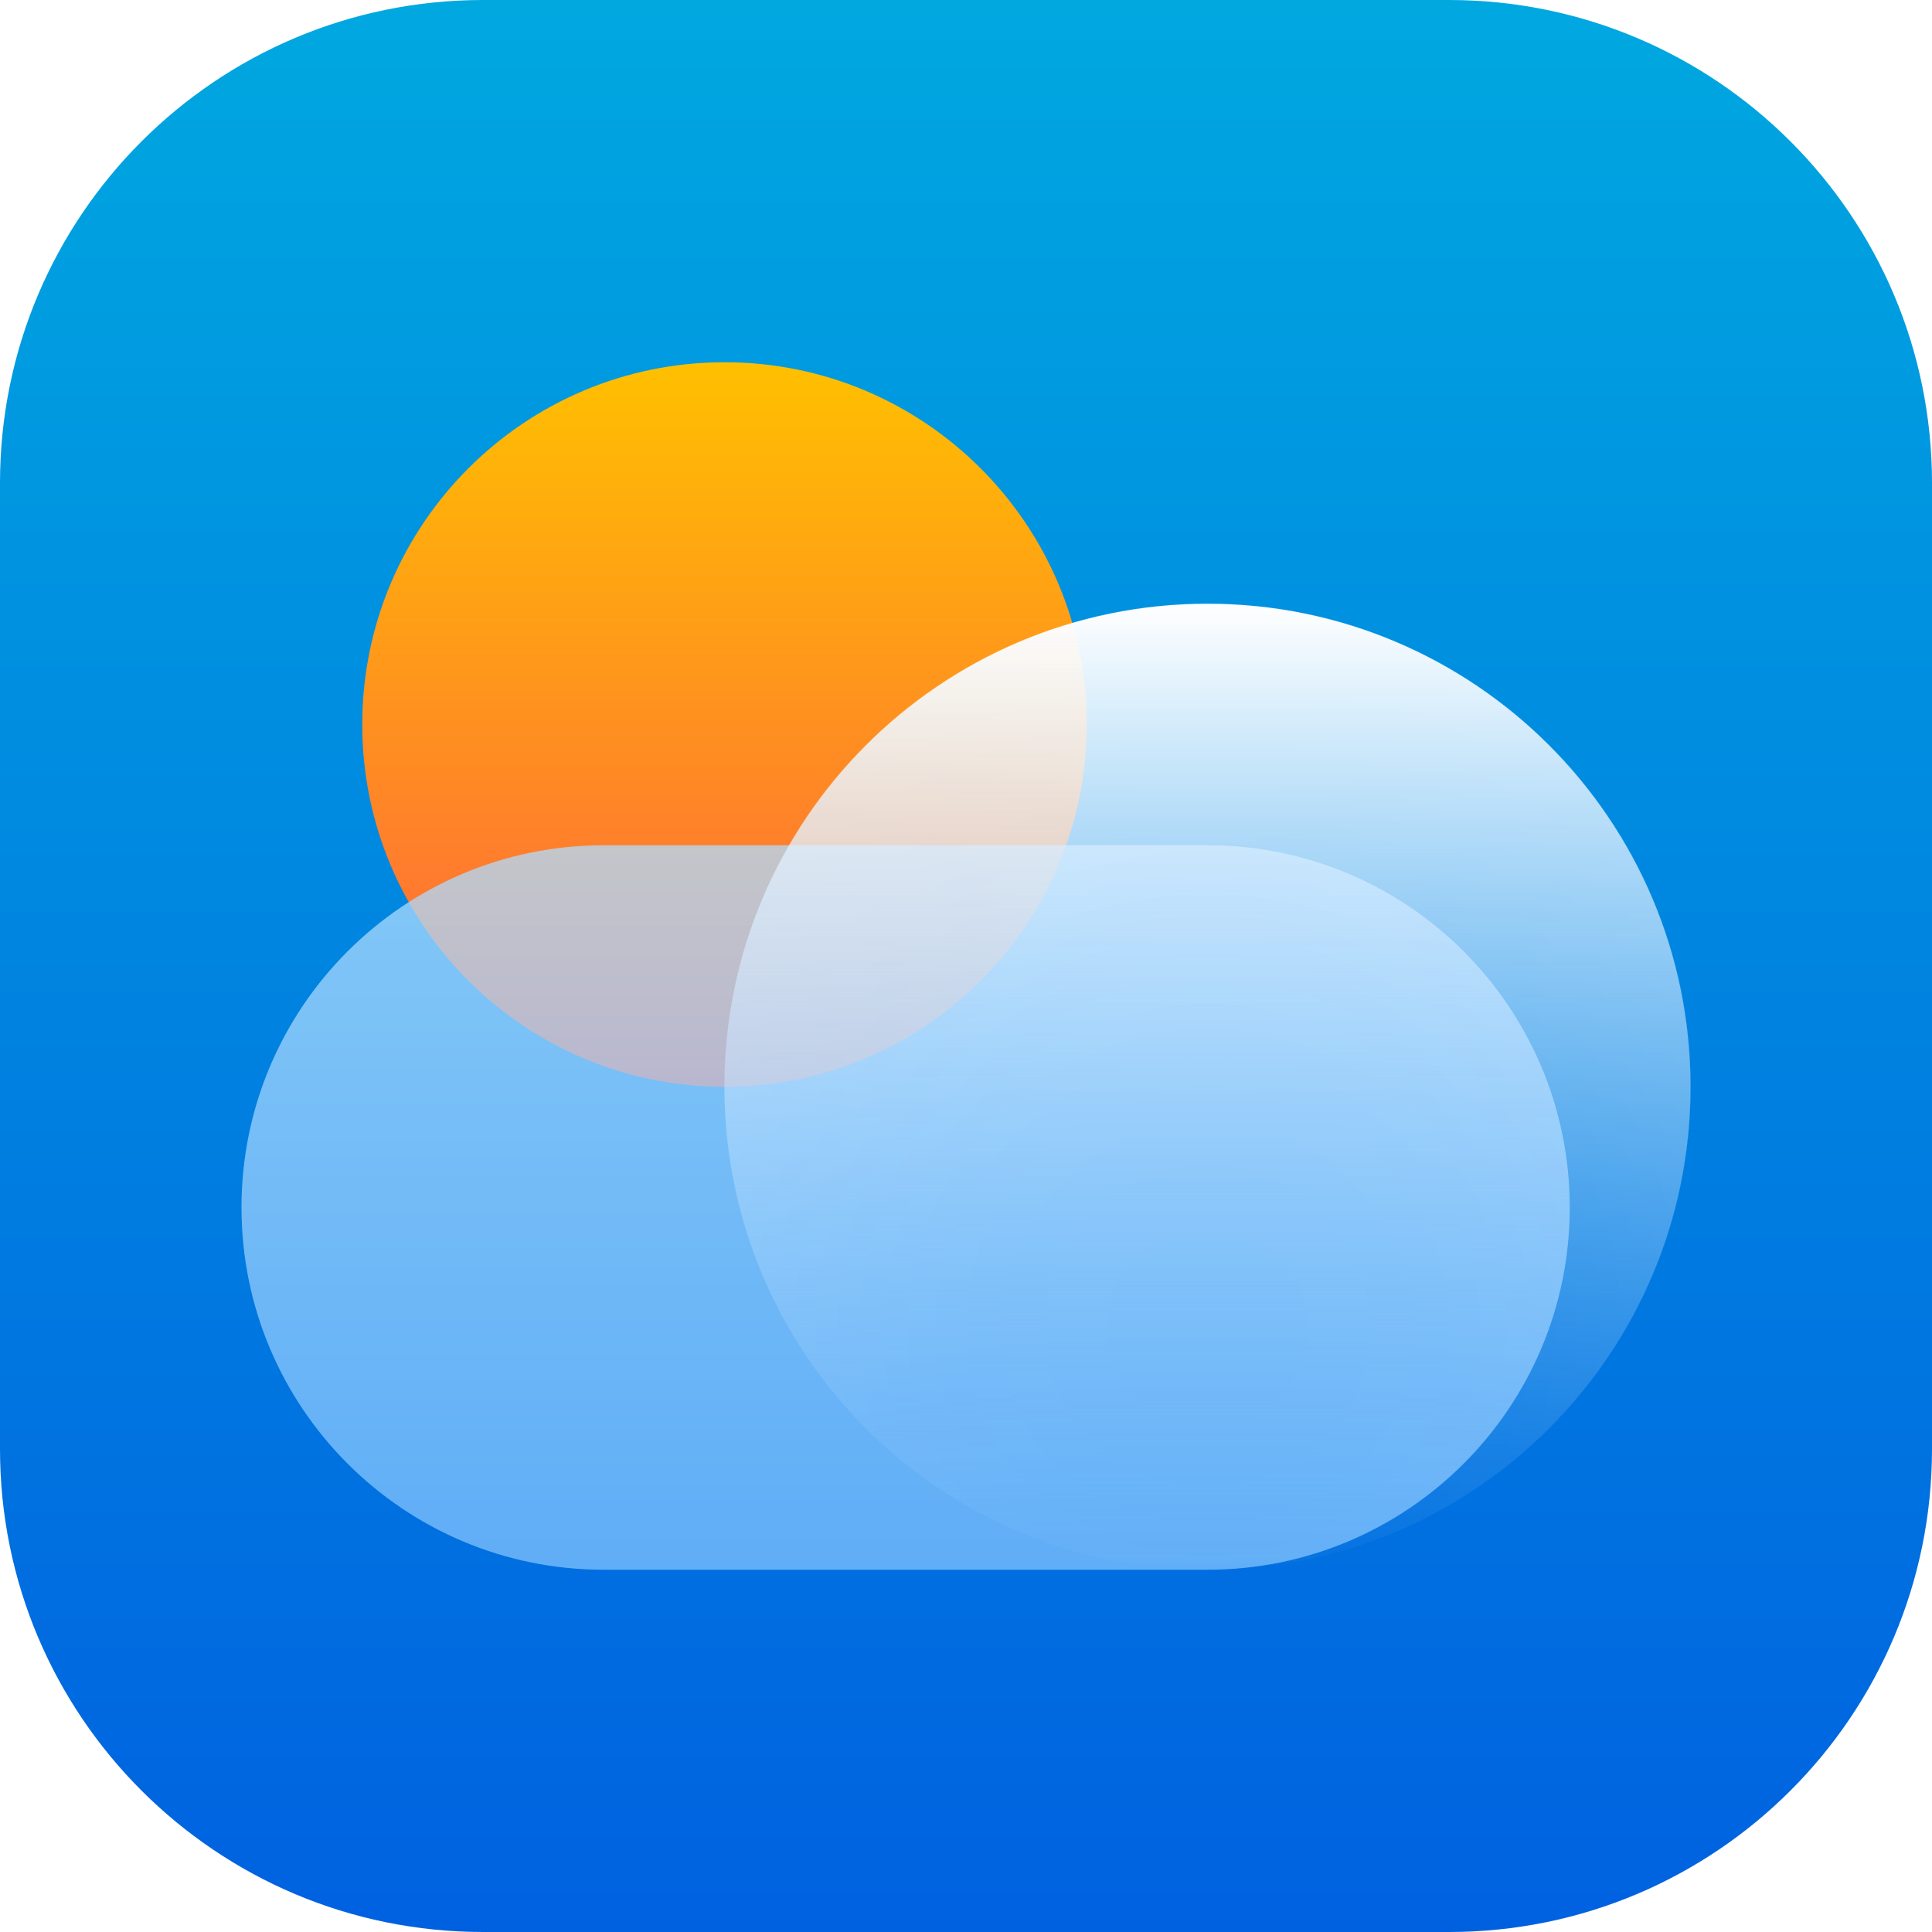
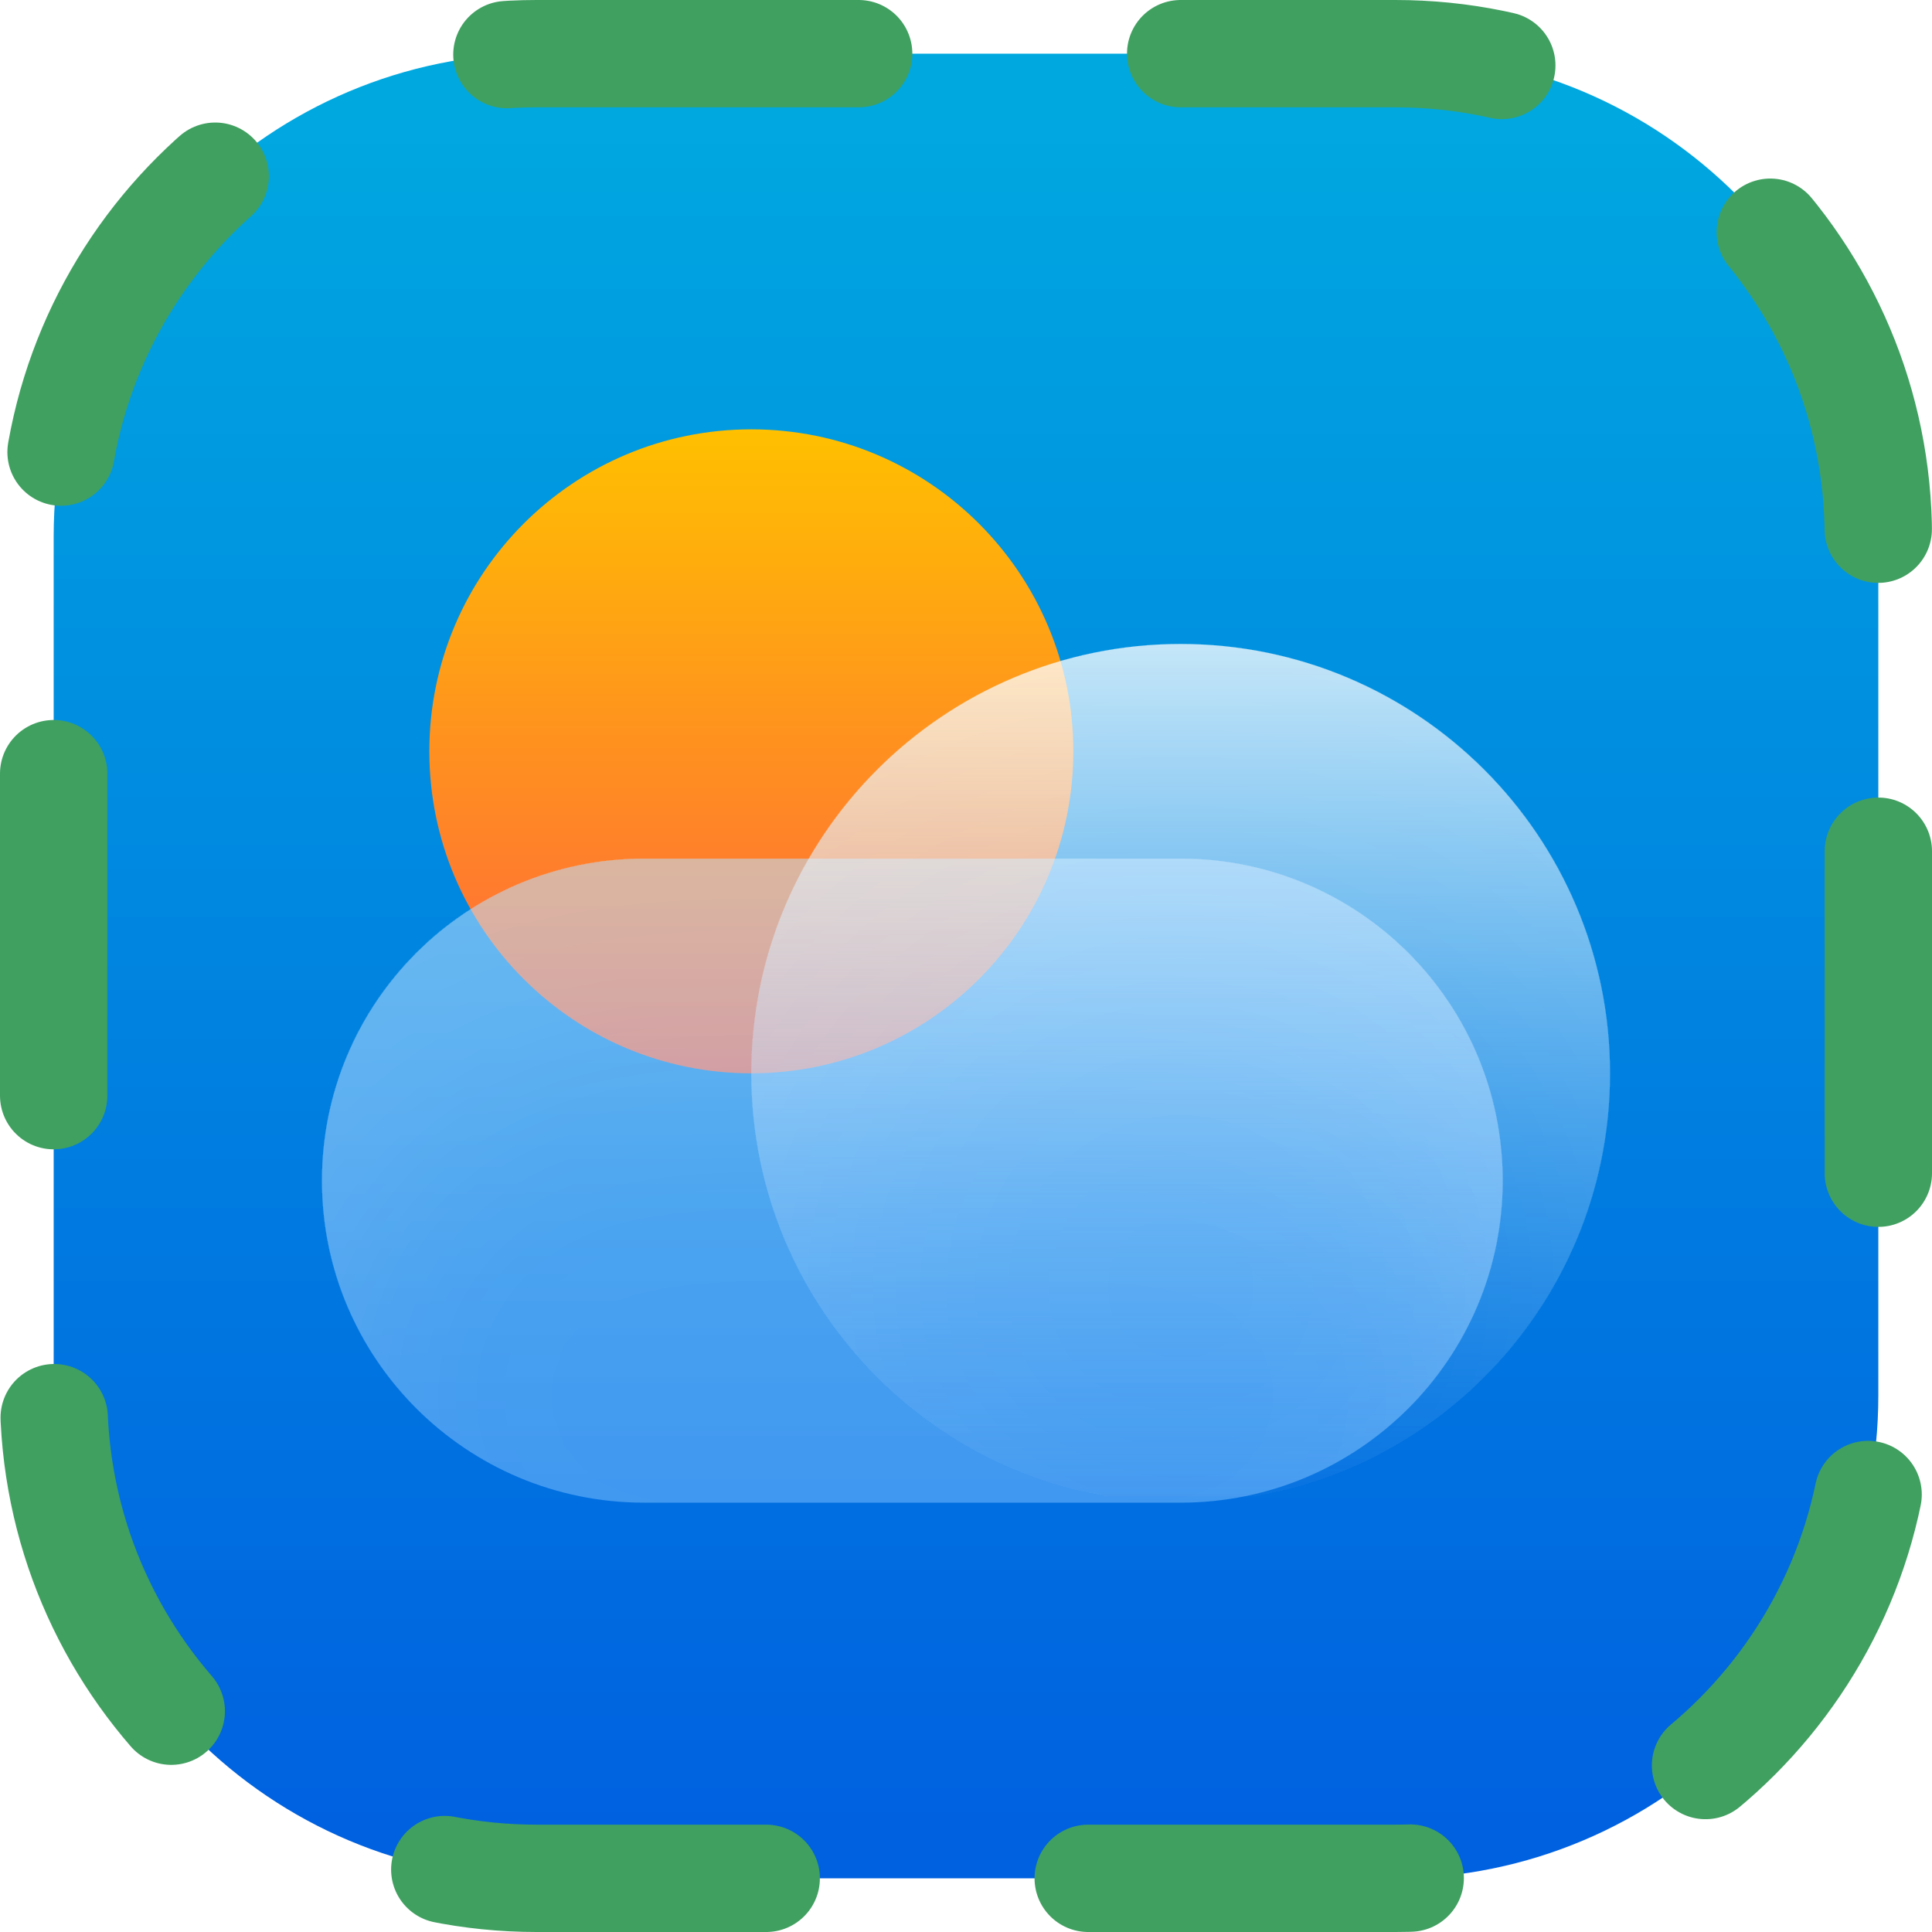
- <svg xmlns="http://www.w3.org/2000/svg" width="16" height="16" viewBox="0 0 16 16" fill="none">
-   <rect width="16" height="16" rx="4" fill="url(#paint0_linear_321_23)" />
-   <rect x="3" y="3" width="6" height="6" rx="3" fill="url(#paint1_linear_321_23)" />
-   <g filter="url(#filter0_b_321_23)">
-     <path d="M2 10C2 8.343 3.343 7 5 7H10C11.657 7 13 8.343 13 10C13 11.657 11.657 13 10 13H5C3.343 13 2 11.657 2 10Z" fill="url(#paint2_linear_321_23)" />
+ <svg xmlns="http://www.w3.org/2000/svg" width="18" height="18" viewBox="0 0 18 18" fill="none">
+   <rect x="0.5" y="0.5" width="17" height="17" rx="4.5" fill="url(#paint0_linear_657_203)" />
+   <rect x="0.5" y="0.5" width="17" height="17" rx="4.5" stroke="#40A060" stroke-linecap="round" stroke-dasharray="3 3" />
+   <rect x="4" y="4" width="6" height="6" rx="3" fill="url(#paint1_linear_657_203)" />
+   <g filter="url(#filter0_bi_657_203)">
+     <path d="M3 11C3 9.343 4.343 8 6 8H11C12.657 8 14 9.343 14 11C14 12.657 12.657 14 11 14H6C4.343 14 3 12.657 3 11Z" fill="url(#paint2_linear_657_203)" />
  </g>
-   <g filter="url(#filter1_bi_321_23)">
-     <path d="M6 9C6 6.791 7.791 5 10 5V5C12.209 5 14 6.791 14 9V9C14 11.209 12.209 13 10 13V13C7.791 13 6 11.209 6 9V9Z" fill="url(#paint3_linear_321_23)" />
+   <g filter="url(#filter1_bi_657_203)">
+     <path d="M7 10C7 7.791 8.791 6 11 6C13.209 6 15 7.791 15 10C15 12.209 13.209 14 11 14C8.791 14 7 12.209 7 10Z" fill="url(#paint3_linear_657_203)" />
  </g>
  <defs>
-     <filter id="filter0_b_321_23" x="0" y="5" width="15" height="10" filterUnits="userSpaceOnUse" color-interpolation-filters="sRGB">
+     <filter id="filter0_bi_657_203" x="1" y="6" width="15" height="10" filterUnits="userSpaceOnUse" color-interpolation-filters="sRGB">
      <feFlood flood-opacity="0" result="BackgroundImageFix" />
      <feGaussianBlur in="BackgroundImageFix" stdDeviation="1" />
-       <feComposite in2="SourceAlpha" operator="in" result="effect1_backgroundBlur_321_23" />
-       <feBlend mode="normal" in="SourceGraphic" in2="effect1_backgroundBlur_321_23" result="shape" />
+       <feComposite in2="SourceAlpha" operator="in" result="effect1_backgroundBlur_657_203" />
+       <feBlend mode="normal" in="SourceGraphic" in2="effect1_backgroundBlur_657_203" result="shape" />
+       <feColorMatrix in="SourceAlpha" type="matrix" values="0 0 0 0 0 0 0 0 0 0 0 0 0 0 0 0 0 0 127 0" result="hardAlpha" />
+       <feOffset dy="2" />
+       <feGaussianBlur stdDeviation="1" />
+       <feComposite in2="hardAlpha" operator="arithmetic" k2="-1" k3="1" />
+       <feColorMatrix type="matrix" values="0 0 0 0 1 0 0 0 0 1 0 0 0 0 1 0 0 0 0.1 0" />
+       <feBlend mode="normal" in2="shape" result="effect2_innerShadow_657_203" />
    </filter>
-     <filter id="filter1_bi_321_23" x="4" y="3" width="12" height="12" filterUnits="userSpaceOnUse" color-interpolation-filters="sRGB">
+     <filter id="filter1_bi_657_203" x="5" y="4" width="12" height="12" filterUnits="userSpaceOnUse" color-interpolation-filters="sRGB">
      <feFlood flood-opacity="0" result="BackgroundImageFix" />
      <feGaussianBlur in="BackgroundImageFix" stdDeviation="1" />
-       <feComposite in2="SourceAlpha" operator="in" result="effect1_backgroundBlur_321_23" />
-       <feBlend mode="normal" in="SourceGraphic" in2="effect1_backgroundBlur_321_23" result="shape" />
+       <feComposite in2="SourceAlpha" operator="in" result="effect1_backgroundBlur_657_203" />
+       <feBlend mode="normal" in="SourceGraphic" in2="effect1_backgroundBlur_657_203" result="shape" />
      <feColorMatrix in="SourceAlpha" type="matrix" values="0 0 0 0 0 0 0 0 0 0 0 0 0 0 0 0 0 0 127 0" result="hardAlpha" />
      <feOffset dy="2" />
      <feGaussianBlur stdDeviation="2" />
      <feComposite in2="hardAlpha" operator="arithmetic" k2="-1" k3="1" />
      <feColorMatrix type="matrix" values="0 0 0 0 1 0 0 0 0 1 0 0 0 0 1 0 0 0 0.1 0" />
-       <feBlend mode="normal" in2="shape" result="effect2_innerShadow_321_23" />
+       <feBlend mode="normal" in2="shape" result="effect2_innerShadow_657_203" />
    </filter>
-     <linearGradient id="paint0_linear_321_23" x1="8" y1="0" x2="8" y2="16" gradientUnits="userSpaceOnUse">
+     <linearGradient id="paint0_linear_657_203" x1="9" y1="1" x2="9" y2="17" gradientUnits="userSpaceOnUse">
      <stop stop-color="#00A8E0" />
      <stop offset="1" stop-color="#0061E0" />
    </linearGradient>
-     <linearGradient id="paint1_linear_321_23" x1="6" y1="3" x2="6" y2="9" gradientUnits="userSpaceOnUse">
+     <linearGradient id="paint1_linear_657_203" x1="7" y1="4" x2="7" y2="10" gradientUnits="userSpaceOnUse">
      <stop stop-color="#FFC000" />
      <stop offset="1" stop-color="#FF6040" />
    </linearGradient>
-     <linearGradient id="paint2_linear_321_23" x1="7.5" y1="7" x2="7.5" y2="13" gradientUnits="userSpaceOnUse">
-       <stop stop-color="#B0DDFF" stop-opacity="0.75" />
-       <stop offset="1" stop-color="#80C2FF" stop-opacity="0.75" />
+     <linearGradient id="paint2_linear_657_203" x1="8.5" y1="8" x2="8.5" y2="14" gradientUnits="userSpaceOnUse">
+       <stop stop-color="#B0DDFF" stop-opacity="0.5" />
+       <stop offset="1" stop-color="#80C2FF" stop-opacity="0.5" />
    </linearGradient>
-     <linearGradient id="paint3_linear_321_23" x1="10" y1="5" x2="10" y2="13" gradientUnits="userSpaceOnUse">
-       <stop stop-color="white" />
+     <linearGradient id="paint3_linear_657_203" x1="11" y1="6" x2="11" y2="14" gradientUnits="userSpaceOnUse">
+       <stop stop-color="white" stop-opacity="0.75" />
+       <stop offset="1" stop-color="#82C3FF" stop-opacity="0" />
      <stop offset="1" stop-color="#80C2FF" stop-opacity="0" />
    </linearGradient>
  </defs>
</svg>
